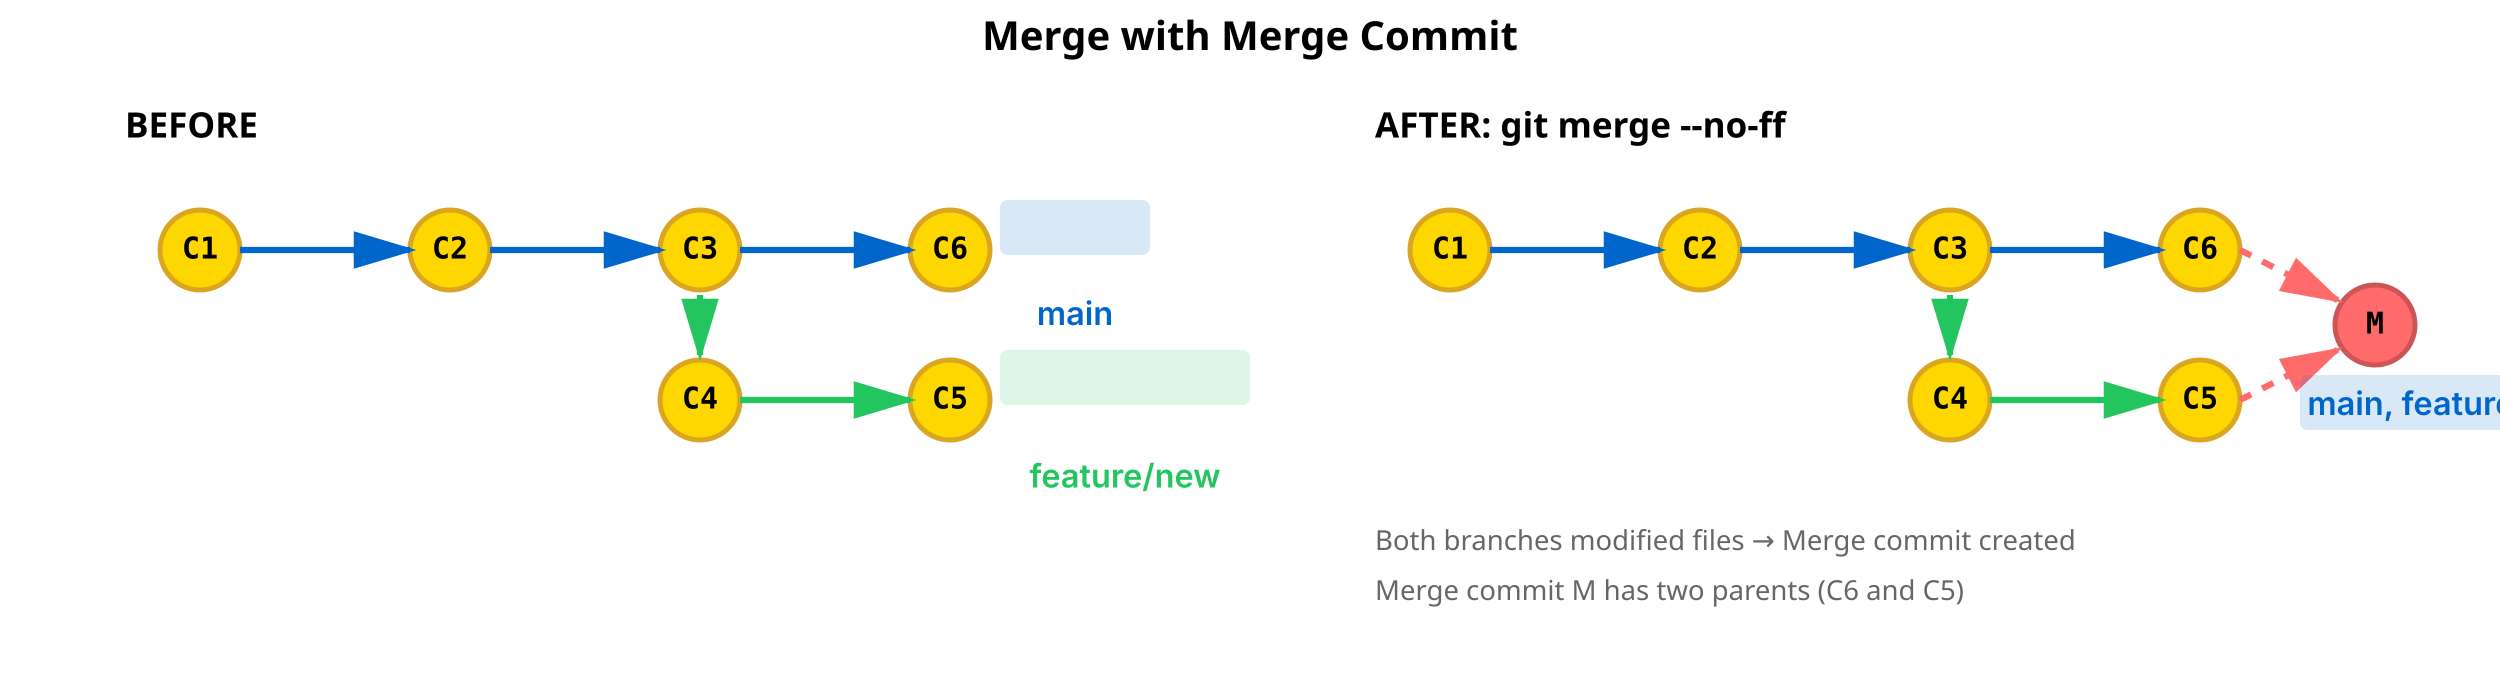
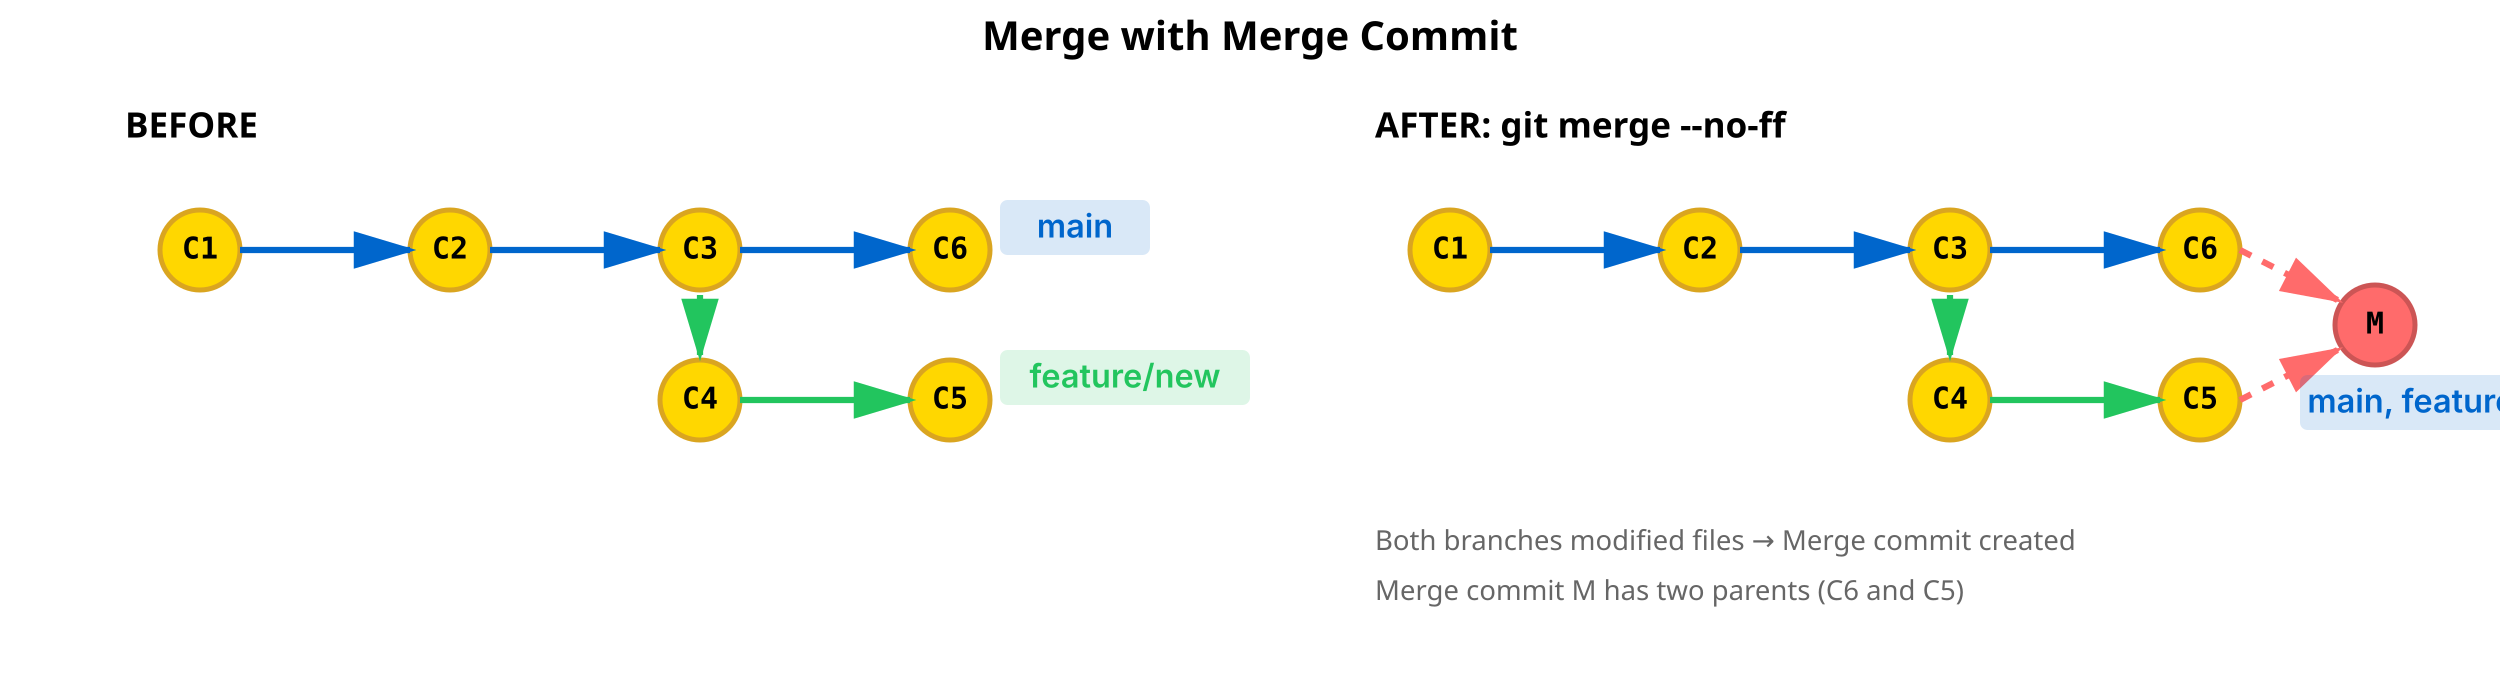
<svg xmlns="http://www.w3.org/2000/svg" viewBox="0 0 1000 280">
  <defs>
    <style>
      .commit-circle { fill: #FFD700; stroke: #DAA520; stroke-width: 2; }
      .merge-commit { fill: #FF6B6B; stroke: #CC5555; stroke-width: 2; }
      .commit-text { font-family: monospace; font-size: 12px; text-anchor: middle; dominant-baseline: middle; font-weight: bold; }
      .branch-label { font-family: -apple-system, BlinkMacSystemFont, 'Segoe UI', sans-serif; font-size: 13px; font-weight: 600; }
      .branch-main { fill: #0066CC; }
      .branch-feature { fill: #22C55E; }
      .arrow { stroke: #999; stroke-width: 2; fill: none; }
      .arrow-main { stroke: #0066CC; stroke-width: 2.5; }
      .arrow-feature { stroke: #22C55E; stroke-width: 2.5; }
      .arrow-merge { stroke: #FF6B6B; stroke-width: 2.5; }
      .label-bg { opacity: 0.15; }
      .section-title { font-size: 14px; font-weight: bold; font-family: sans-serif; }
      .label-text { font-size: 11px; fill: #666; font-family: sans-serif; }
    </style>
    <marker id="arrowhead-main" markerWidth="10" markerHeight="10" refX="9" refY="3" orient="auto">
      <polygon points="0 0, 10 3, 0 6" fill="#0066CC" />
    </marker>
    <marker id="arrowhead-feature" markerWidth="10" markerHeight="10" refX="9" refY="3" orient="auto">
      <polygon points="0 0, 10 3, 0 6" fill="#22C55E" />
    </marker>
    <marker id="arrowhead-merge" markerWidth="10" markerHeight="10" refX="9" refY="3" orient="auto">
      <polygon points="0 0, 10 3, 0 6" fill="#FF6B6B" />
    </marker>
  </defs>
  <text x="500" y="20" style="font-size: 16px; font-weight: bold; text-anchor: middle; font-family: sans-serif;">Merge with Merge Commit</text>
  <text x="50" y="55" class="section-title">BEFORE</text>
  <circle cx="80" cy="100" r="16" class="commit-circle" />
  <text x="80" y="100" class="commit-text">C1</text>
  <circle cx="180" cy="100" r="16" class="commit-circle" />
  <text x="180" y="100" class="commit-text">C2</text>
  <circle cx="280" cy="100" r="16" class="commit-circle" />
  <text x="280" y="100" class="commit-text">C3</text>
  <circle cx="380" cy="100" r="16" class="commit-circle" />
  <text x="380" y="100" class="commit-text">C6</text>
  <circle cx="280" cy="160" r="16" class="commit-circle" />
  <text x="280" y="160" class="commit-text">C4</text>
  <circle cx="380" cy="160" r="16" class="commit-circle" />
  <text x="380" y="160" class="commit-text">C5</text>
  <path d="M 96 100 L 164 100" class="arrow-main" marker-end="url(#arrowhead-main)" />
  <path d="M 196 100 L 264 100" class="arrow-main" marker-end="url(#arrowhead-main)" />
  <path d="M 296 100 L 364 100" class="arrow-main" marker-end="url(#arrowhead-main)" />
  <path d="M 296 160 L 364 160" class="arrow-feature" marker-end="url(#arrowhead-feature)" />
  <path d="M 280 118 L 280 142" class="arrow-feature" marker-end="url(#arrowhead-feature)" />
  <rect x="400" y="80" width="60" height="22" rx="3" class="branch-main label-bg" />
-   <text x="430" y="130" class="branch-label branch-main" text-anchor="middle">main</text>
+   <text x="430" y="95" class="branch-label branch-main" text-anchor="middle">main</text>
  <rect x="400" y="140" width="100" height="22" rx="3" class="branch-feature label-bg" />
-   <text x="450" y="195" class="branch-label branch-feature" text-anchor="middle">feature/new</text>
+   <text x="450" y="155" class="branch-label branch-feature" text-anchor="middle">feature/new</text>
  <text x="550" y="55" class="section-title">AFTER: git merge --no-ff</text>
  <circle cx="580" cy="100" r="16" class="commit-circle" />
  <text x="580" y="100" class="commit-text">C1</text>
  <circle cx="680" cy="100" r="16" class="commit-circle" />
  <text x="680" y="100" class="commit-text">C2</text>
  <circle cx="780" cy="100" r="16" class="commit-circle" />
  <text x="780" y="100" class="commit-text">C3</text>
  <circle cx="780" cy="160" r="16" class="commit-circle" />
  <text x="780" y="160" class="commit-text">C4</text>
  <circle cx="880" cy="160" r="16" class="commit-circle" />
  <text x="880" y="160" class="commit-text">C5</text>
  <circle cx="880" cy="100" r="16" class="commit-circle" />
  <text x="880" y="100" class="commit-text">C6</text>
  <circle cx="950" cy="130" r="16" class="merge-commit" />
  <text x="950" y="130" class="commit-text">M</text>
  <path d="M 596 100 L 664 100" class="arrow-main" marker-end="url(#arrowhead-main)" />
  <path d="M 696 100 L 764 100" class="arrow-main" marker-end="url(#arrowhead-main)" />
  <path d="M 796 100 L 864 100" class="arrow-main" marker-end="url(#arrowhead-main)" />
  <path d="M 796 160 L 864 160" class="arrow-feature" marker-end="url(#arrowhead-feature)" />
  <path d="M 780 118 L 780 142" class="arrow-feature" marker-end="url(#arrowhead-feature)" />
  <path d="M 896 100 L 935 120" class="arrow-merge" marker-end="url(#arrowhead-merge)" stroke-dasharray="5,5" />
  <path d="M 896 160 L 935 140" class="arrow-merge" marker-end="url(#arrowhead-merge)" stroke-dasharray="5,5" />
  <rect x="920" y="150" width="120" height="22" rx="3" class="branch-main label-bg" />
-   <text x="980" y="166" class="branch-label branch-main" text-anchor="middle">main, feature/new</text>
+   <text x="980" y="165" class="branch-label branch-main" text-anchor="middle">main, feature/new</text>
  <text x="550" y="220" class="label-text">Both branches modified files → Merge commit created</text>
  <text x="550" y="240" class="label-text">Merge commit M has two parents (C6 and C5)</text>
</svg>
